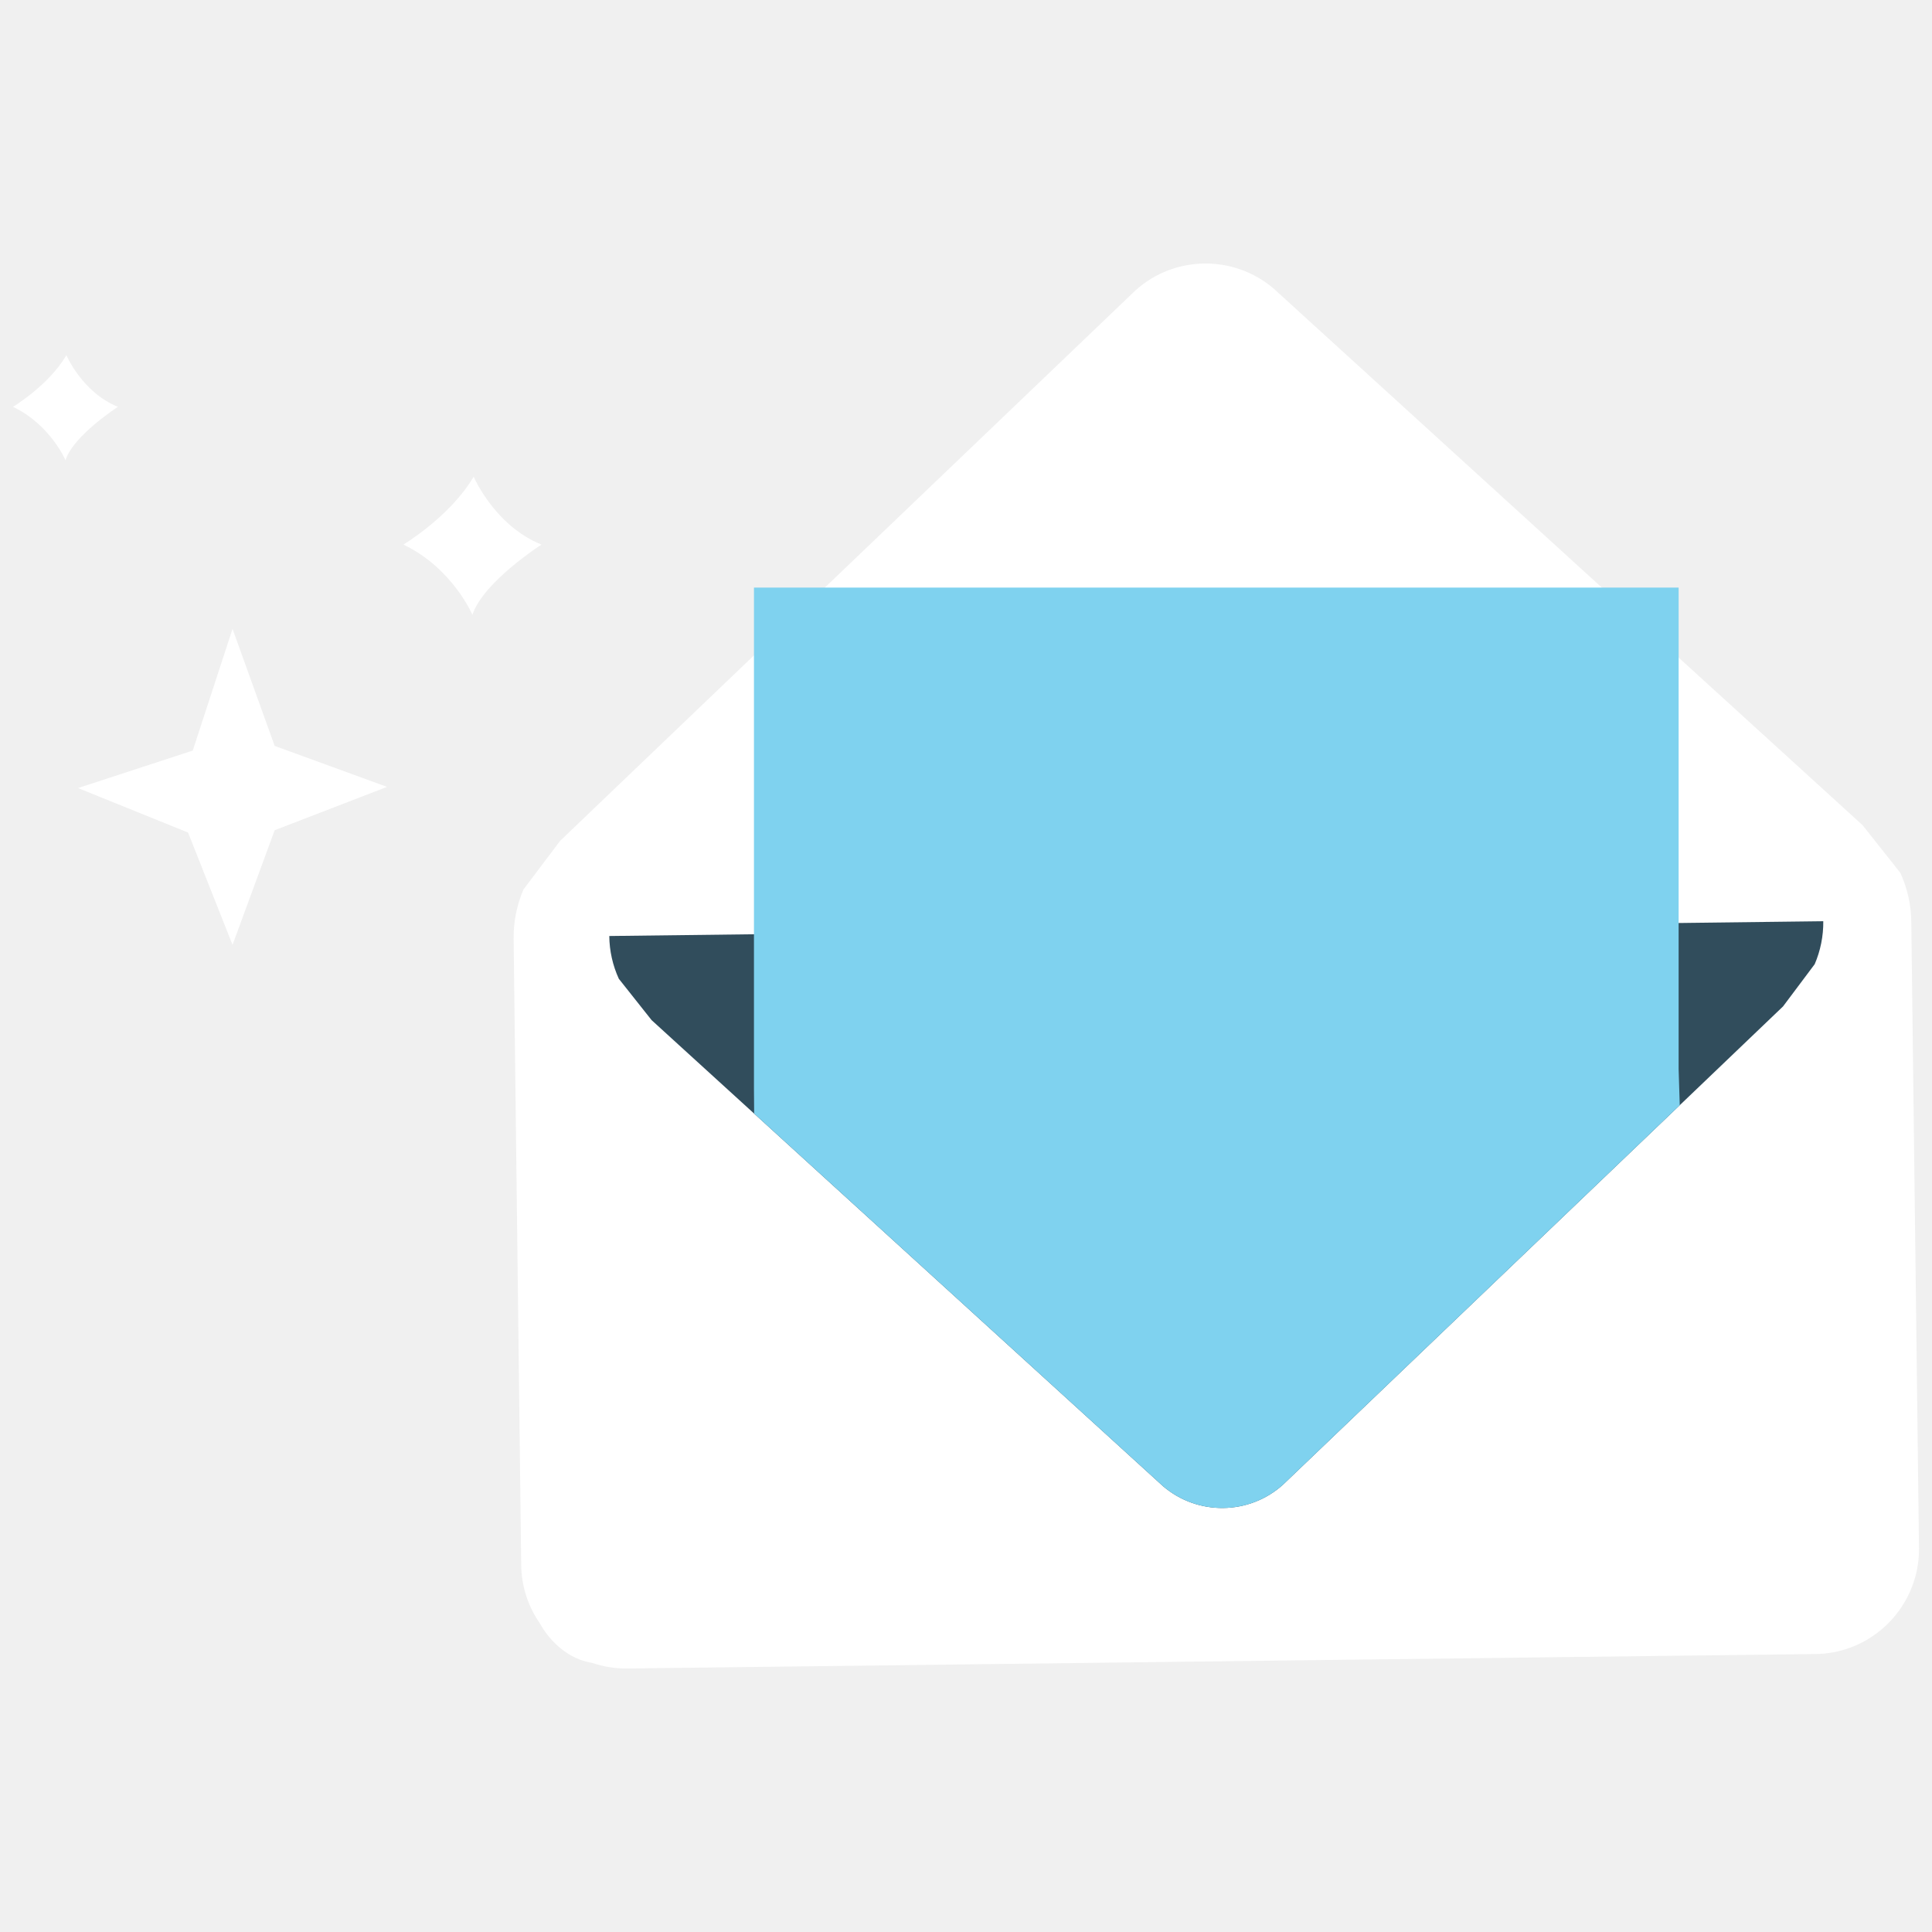
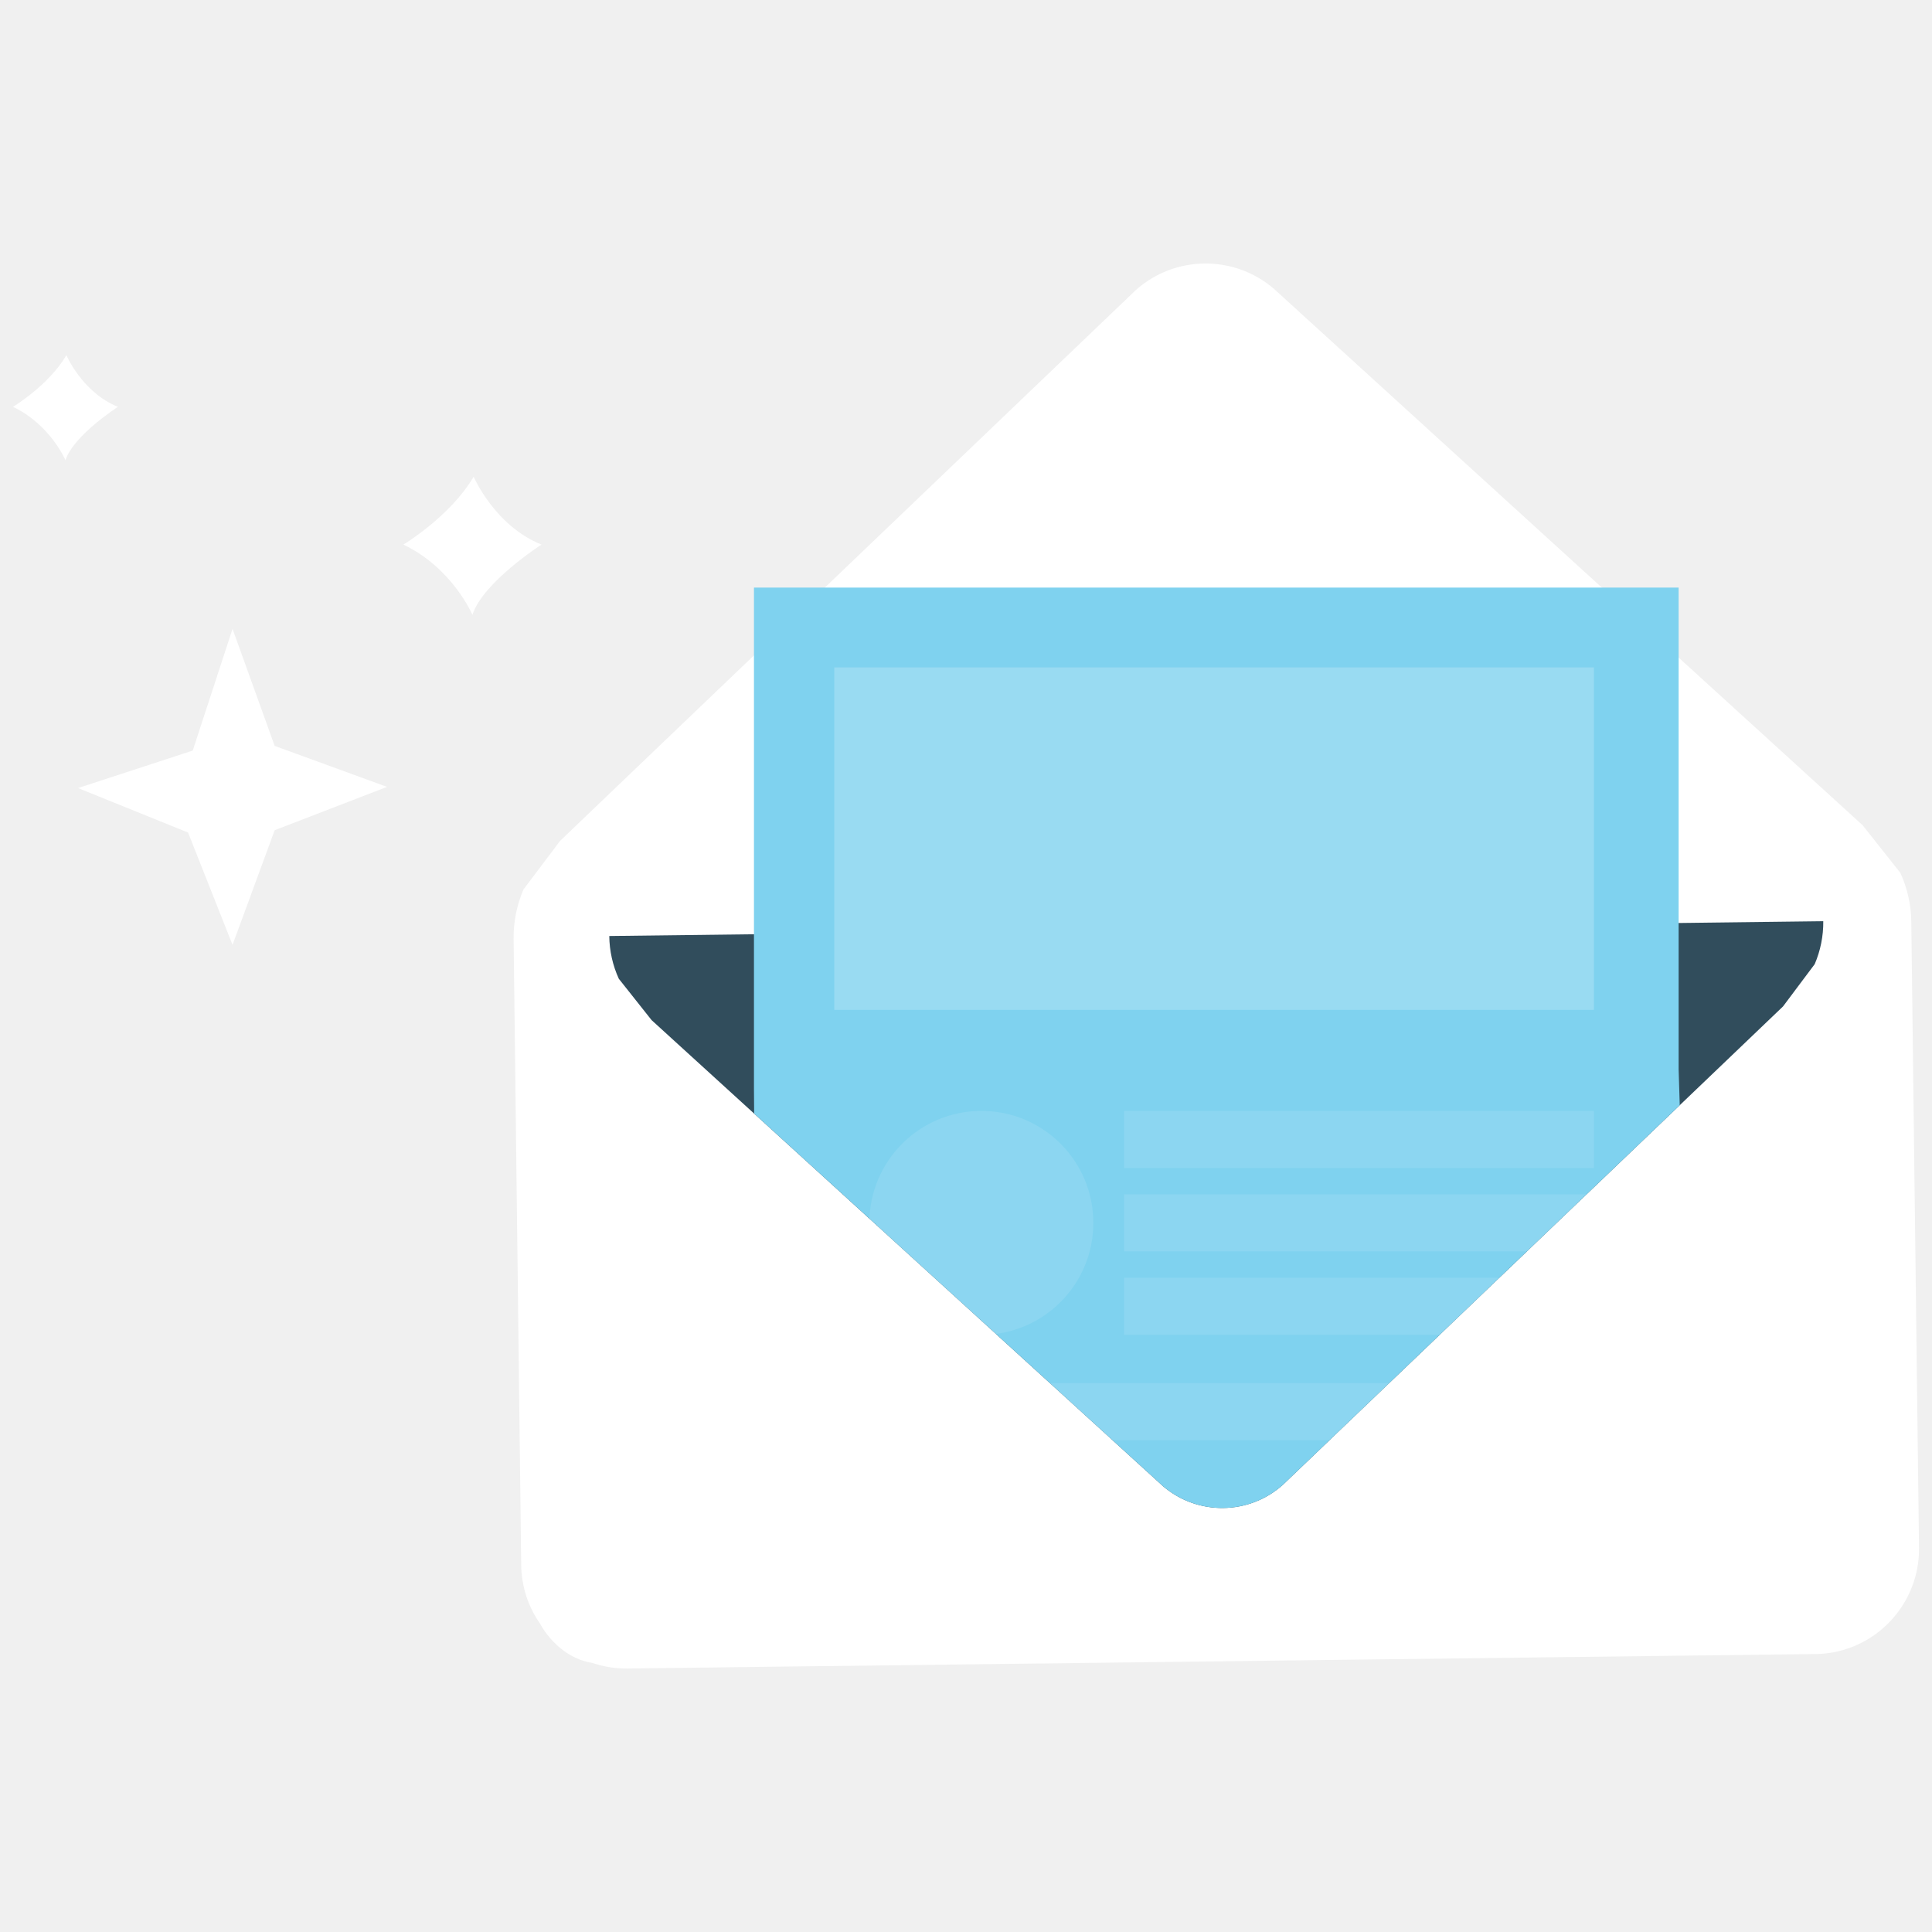
- <svg xmlns="http://www.w3.org/2000/svg" version="1.1" id="Layer_1" x="0px" y="0px" width="220px" height="220px" viewBox="0 0 220 220" enable-background="new 0 0 220 220" xml:space="preserve">
-   <g>
-     <g>
-       <polygon fill="#FFFFFF" points="26.479,71.609 21.948,85.471 8.887,89.738 21.415,94.803 26.479,107.593 31.278,94.537     44.07,89.604 31.278,84.938   " />
-       <path fill="#FFFFFF" d="M45.937,62.013c0,0,5.334-3.198,7.999-7.728c0,0,2.396,5.596,7.727,7.728c0,0-6.663,4.267-7.867,7.999    C53.796,70.012,51.533,64.683,45.937,62.013z" />
-       <path fill="#FFFFFF" d="M1.48,46.326c0,0,4.055-2.43,6.081-5.877c0,0,1.82,4.258,5.873,5.877c0,0-5.063,3.24-5.976,6.078    C7.458,52.404,5.735,48.354,1.48,46.326z" />
-     </g>
-     <path fill="#7FD2EF" d="M191.384,176.62" />
-     <path fill="#7FD2EF" d="M86.093,176.62" />
-     <g>
-       <path fill="#FFFFFF" d="M67.43,189.354c1.26,0.431,2.604,0.655,4.003,0.641l135.287-1.649c1.399-0.01,2.74-0.273,3.988-0.733    c2.384-0.881,4.419-2.506,5.804-4.591c1.287-1.928,2.036-4.257,2.007-6.753l-0.876-71.278c-0.02-1.955-0.45-3.864-1.253-5.606    l-4.297-5.424l-3.445-3.137L145.04,32.866c-4.551-3.883-11.275-3.805-15.724,0.186L67.132,92.54l-3.367,3.228l-4.16,5.522    c-0.751,1.762-1.146,3.68-1.118,5.638l0.863,71.272c0.03,2.501,0.827,4.811,2.161,6.71    C61.511,184.91,63.427,188.717,67.43,189.354z" />
-       <path fill="#314D5C" d="M69.38,106.585c0.017,1.703,0.396,3.362,1.086,4.87l3.731,4.707l2.993,2.731l55.252,50.347    c3.949,3.367,9.788,3.298,13.644-0.167l54.027-51.673l2.922-2.794l3.606-4.811c0.655-1.522,0.998-3.198,0.979-4.894L69.38,106.585    z" />
-       <path fill="#7FD2EF" d="M207.621,104.902 M203.036,114.606 M200.114,117.4 M191.148,121.766V66.909H85.855v57.132l0.022,2.766    l46.566,42.434c3.949,3.367,9.788,3.298,13.644-0.167l45.189-43.222L191.148,121.766z" />
-     </g>
+ <svg xmlns="http://www.w3.org/2000/svg" width="220" height="220" viewBox="0 0 220 220">
+   <g fill="#fff">
+     <path d="M26.479 71.609l-4.531 13.862-13.061 4.267 12.528 5.065 5.064 12.79 4.799-13.056 12.792-4.933-12.792-4.666zM45.937 62.013s5.334-3.198 7.999-7.728c0 0 2.396 5.596 7.727 7.728 0 0-6.663 4.267-7.867 7.999 0 0-2.263-5.329-7.859-7.999zM1.48 46.326s4.055-2.43 6.081-5.877c0 0 1.82 4.258 5.873 5.877 0 0-5.063 3.24-5.976 6.078 0 0-1.723-4.05-5.978-6.078z" />
  </g>
+   <path fill="#7FD2EF" d="M191.384 176.62M86.093 176.62" />
+   <path fill="#fff" d="M67.43 189.354c1.26.432 2.604.655 4.003.642l135.288-1.649c1.398-.01 2.739-.272 3.987-.732 2.384-.881 4.419-2.506 5.804-4.592 1.287-1.928 2.036-4.256 2.008-6.752l-.877-71.278c-.02-1.955-.449-3.864-1.252-5.606l-4.298-5.424-3.444-3.137-63.609-57.96c-4.552-3.883-11.274-3.805-15.724.186l-62.184 59.488-3.367 3.228-4.16 5.522c-.751 1.762-1.146 3.68-1.118 5.638l.863 71.272c.03 2.501.827 4.812 2.161 6.71 0 0 1.916 3.807 5.919 4.444z" />
+   <path fill="#314D5C" d="M69.38 106.585c.017 1.703.396 3.362 1.086 4.87l3.731 4.707 2.993 2.73 55.251 50.348c3.949 3.367 9.789 3.298 13.645-.167l54.027-51.673 2.922-2.795 3.605-4.811c.655-1.522.998-3.198.979-4.894l-138.239 1.685z" />
+   <path fill="#7FD2EF" d="M191.148 121.766v-54.857h-105.293v57.132l.022 2.766 46.566 42.435c3.949 3.366 9.787 3.298 13.644-.167l45.188-43.223-.127-4.086z" />
+   <circle opacity=".1" fill="#fff" cx="111.75" cy="139.25" r="12.75" />
+   <path opacity=".2" fill="#fff" d="M95 76h86.5v39h-86.5z" />
+   <path opacity=".1" fill="#fff" d="M128 126.5h53.5v6.5h-53.5zM128 136h53.5v6.5h-53.5zM128 145.5h53.5v6.5h-53.5zM95 157.5h86.5v6.5h-86.5z" />
</svg>
